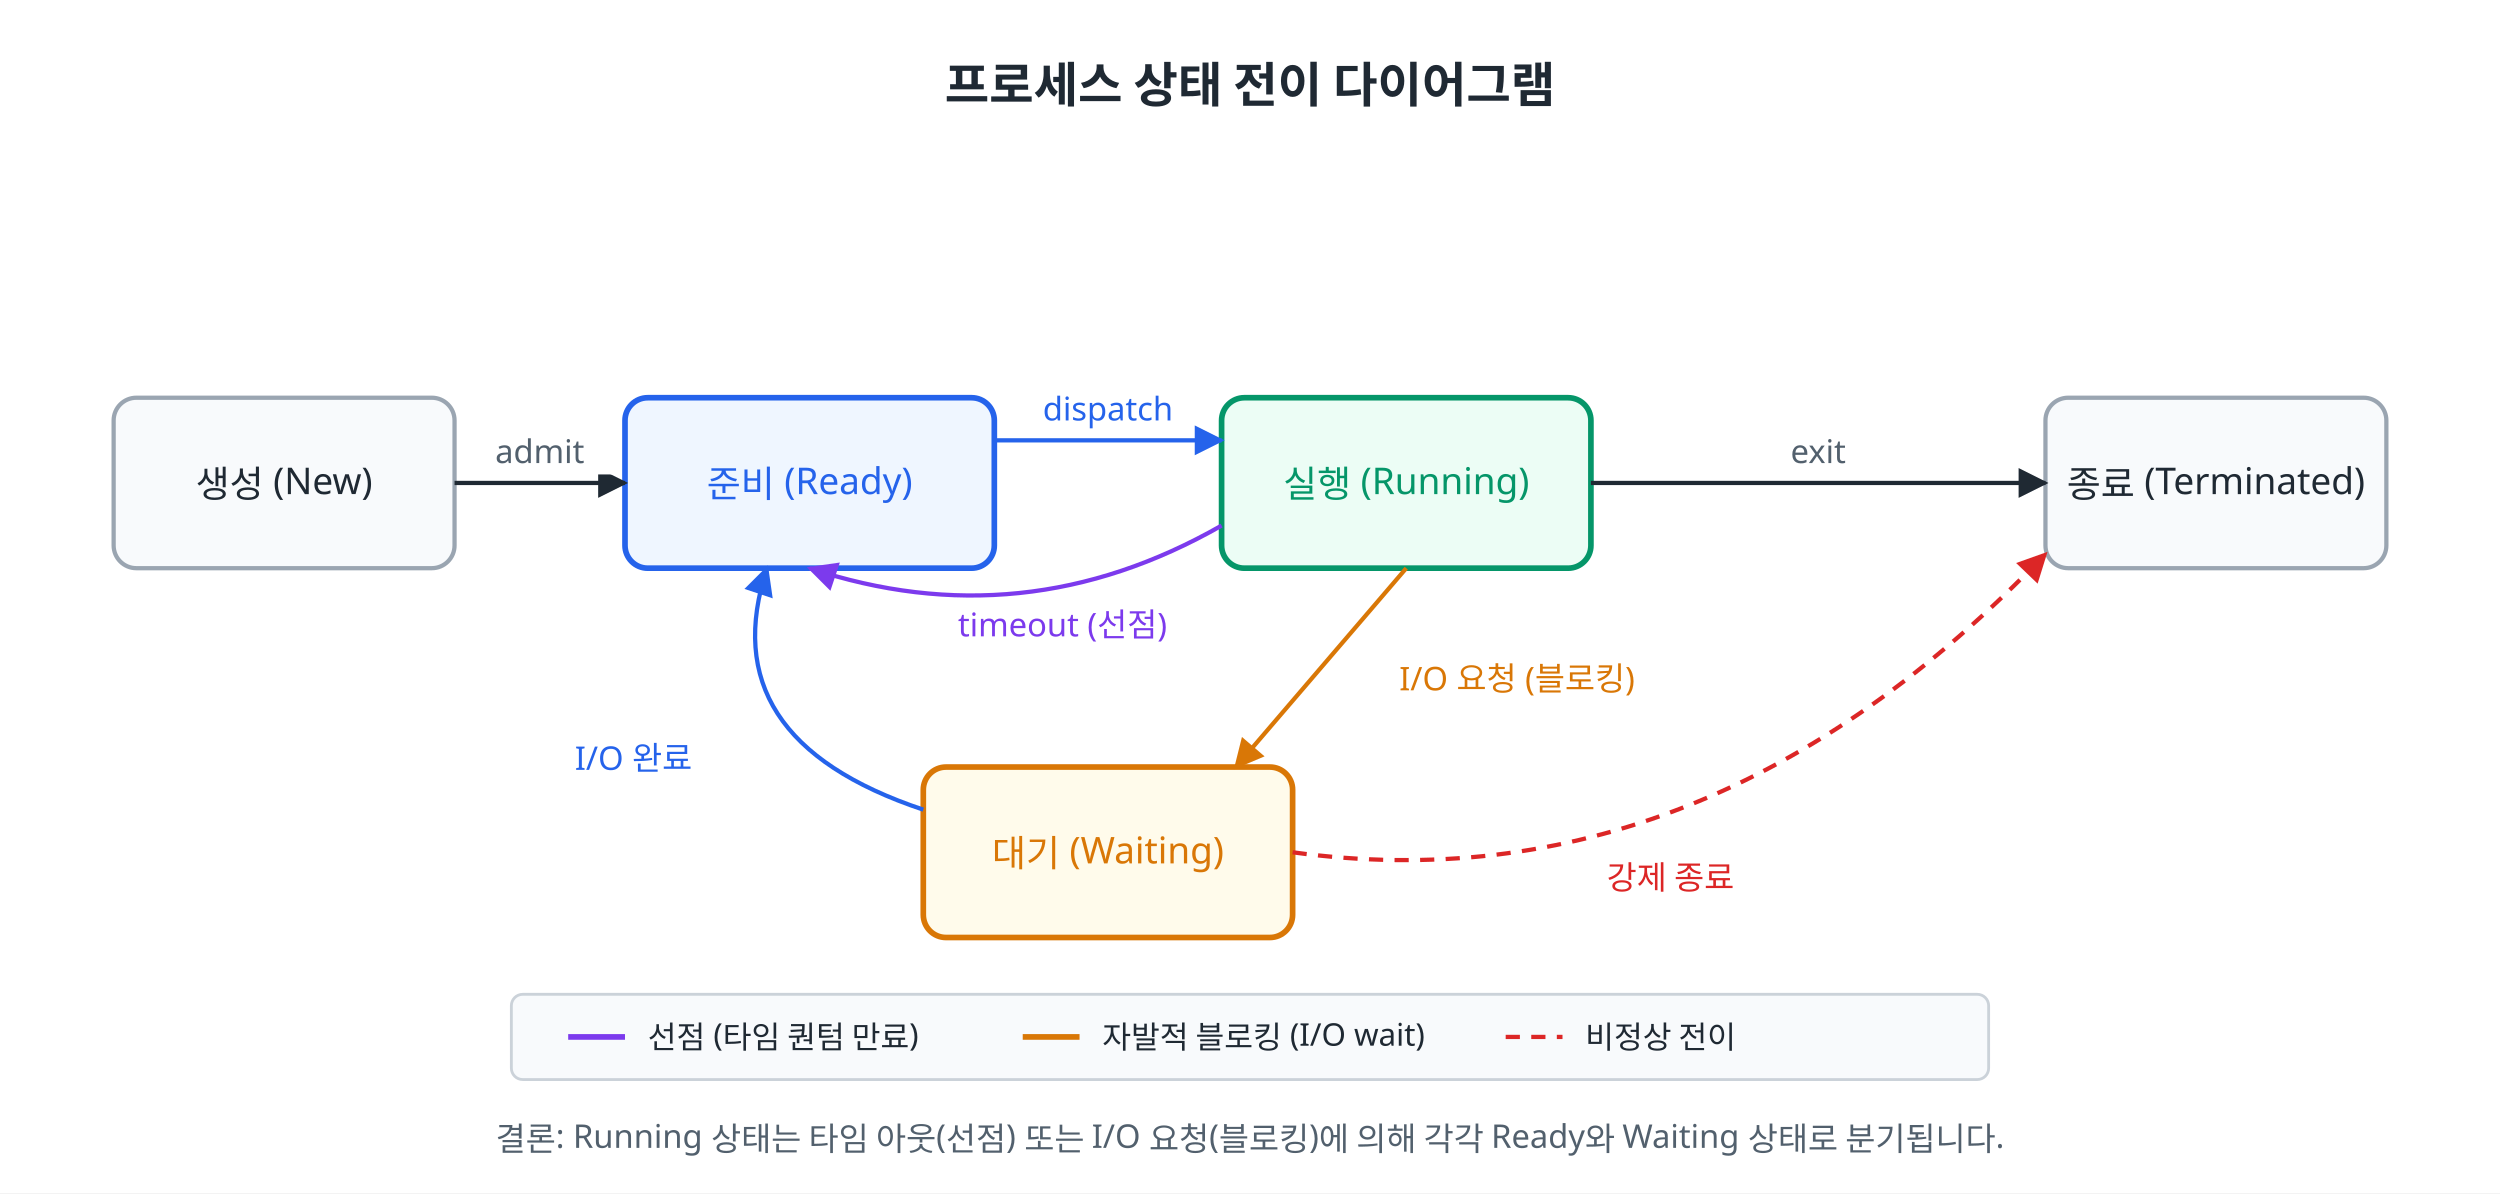
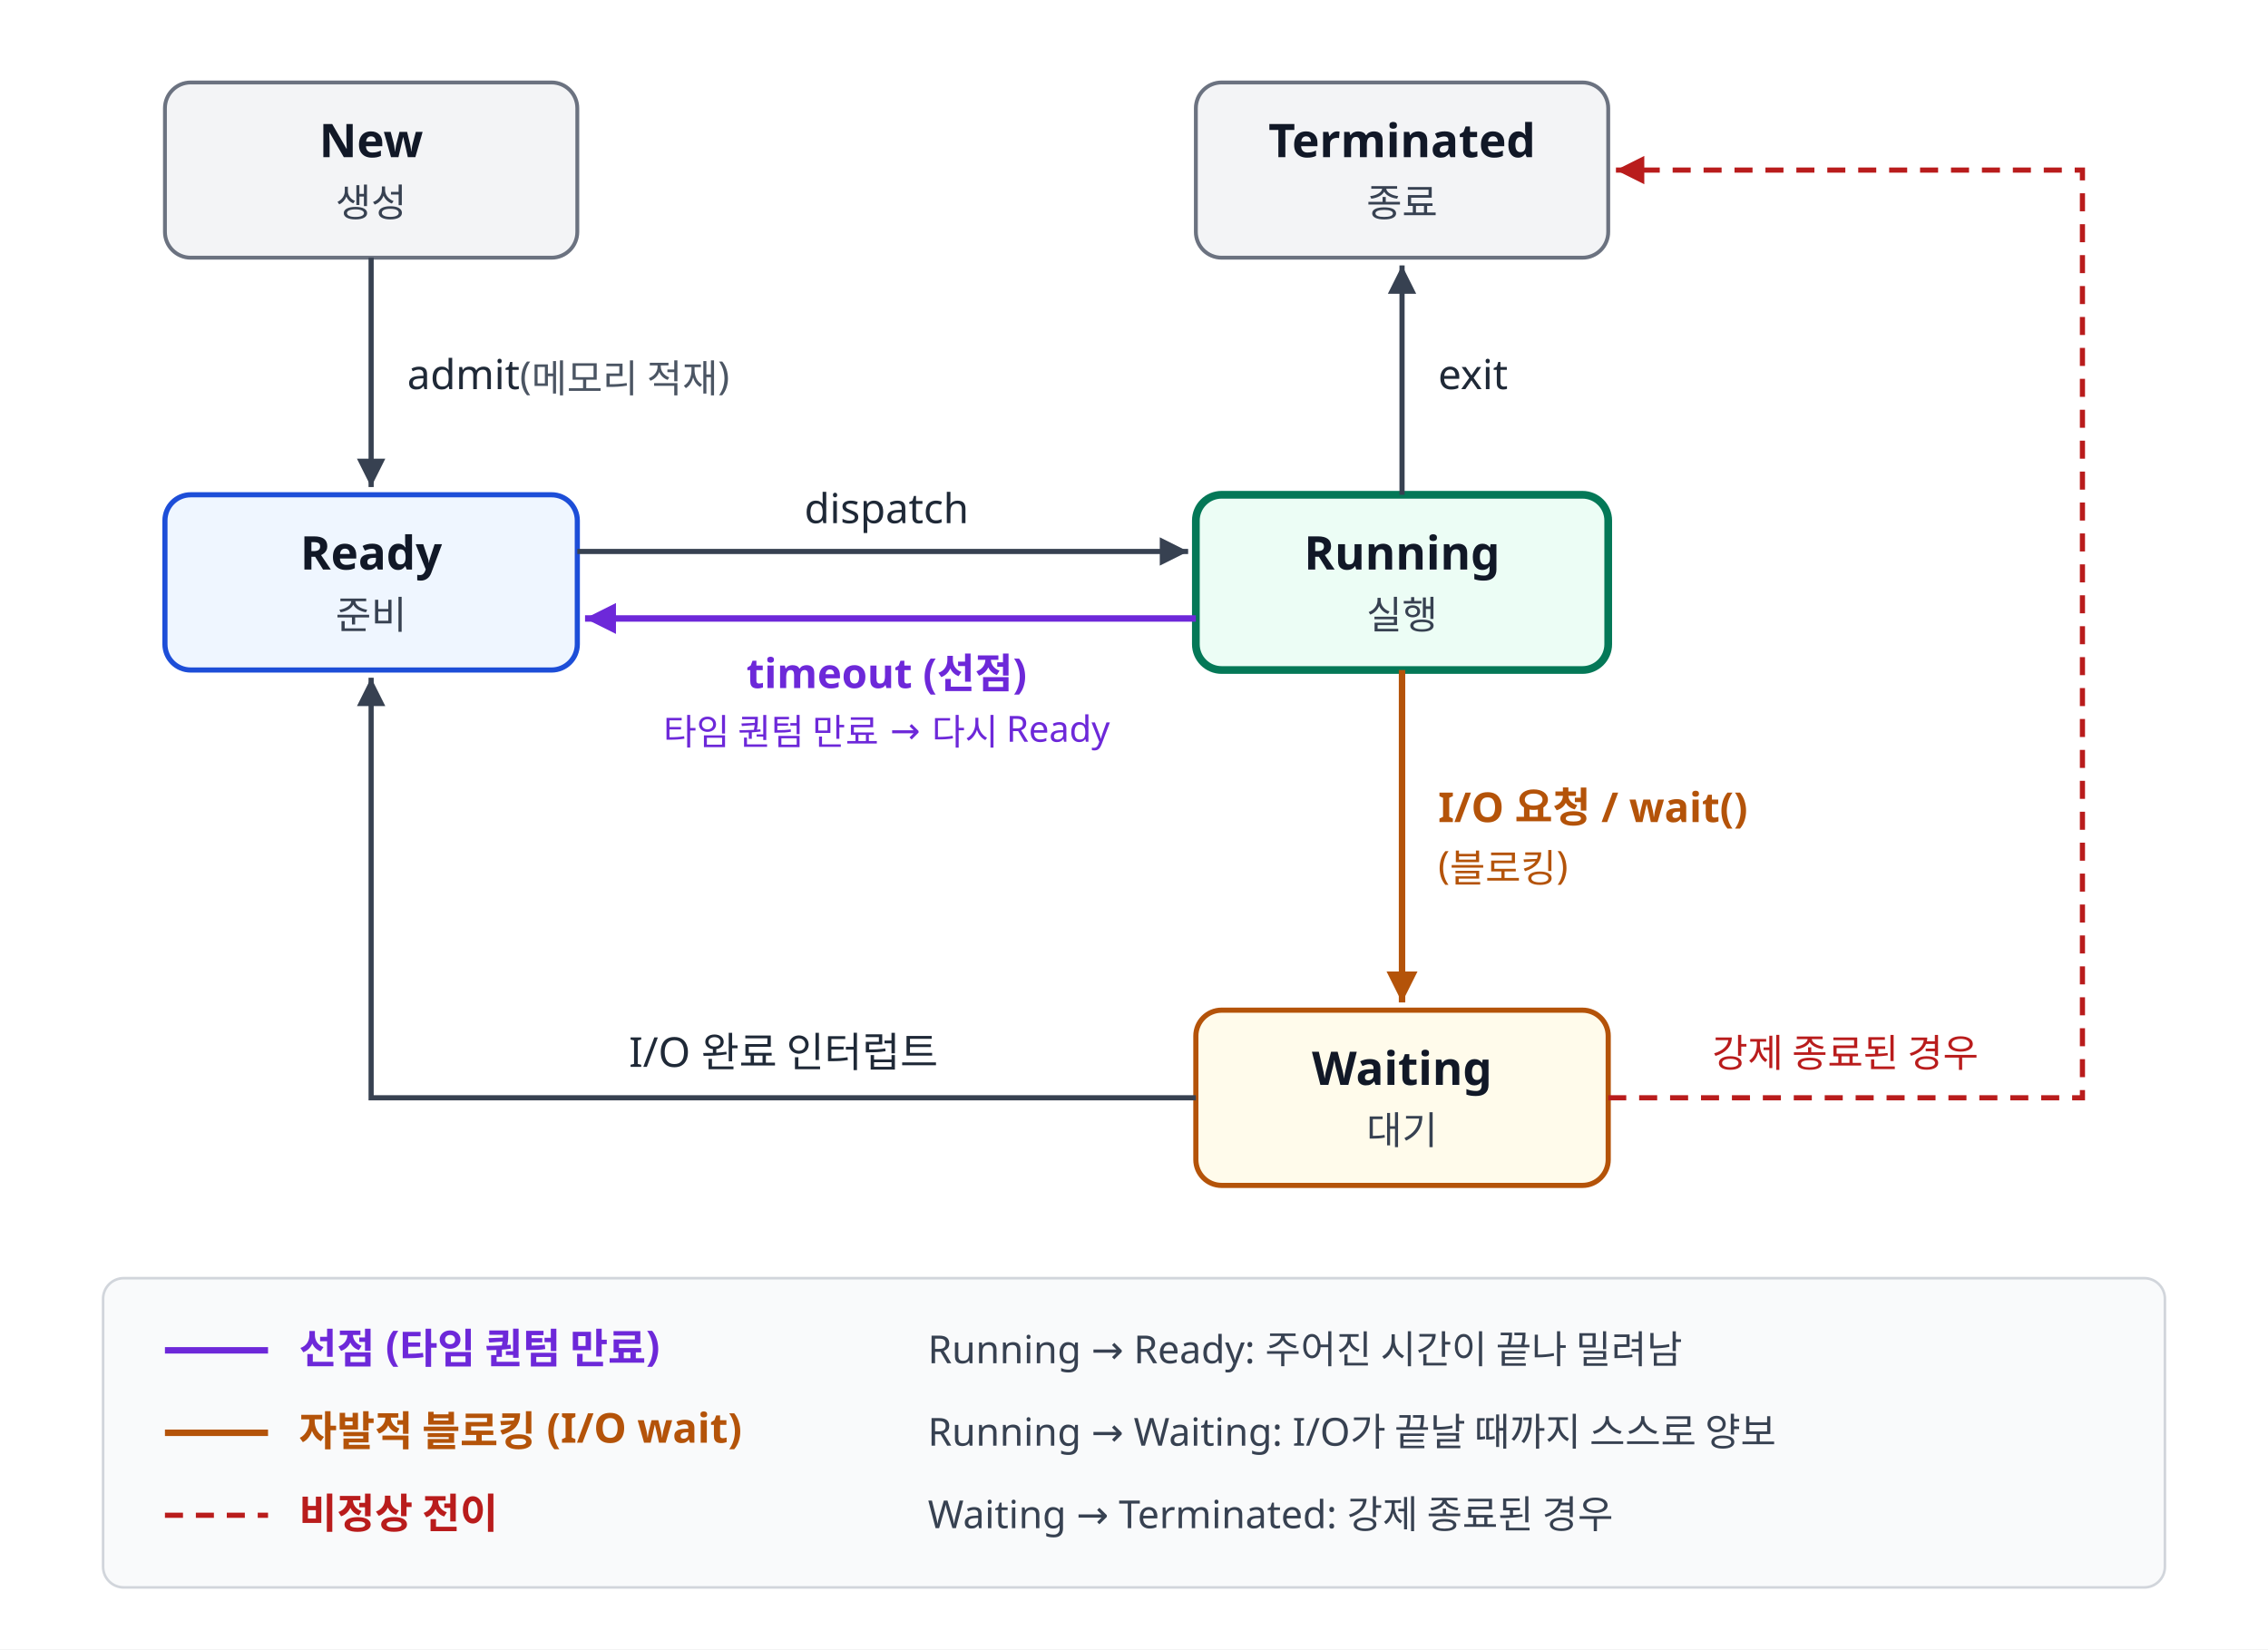
- <svg xmlns="http://www.w3.org/2000/svg" viewBox="0 0 880 420" width="880" height="420" font-family="'Malgun Gothic','Apple SD Gothic Neo','Noto Sans KR','Segoe UI',sans-serif" role="img" aria-labelledby="t d">
-   <rect width="880" height="420" fill="#ffffff" />
+ <svg xmlns="http://www.w3.org/2000/svg" viewBox="0 0 880 640" width="880" height="640" font-family="'Malgun Gothic','Apple SD Gothic Neo','Noto Sans KR','Segoe UI',sans-serif" role="img" aria-labelledby="t d">
+   <rect width="880" height="640" fill="#ffffff" />
  <defs>
-     <marker id="a-ink" viewBox="0 0 10 10" refX="9" refY="5" markerWidth="7" markerHeight="7" orient="auto-start-reverse">
-       <path d="M0,0 L10,5 L0,10 z" fill="#1f2933" />
+     <marker id="m-ink" viewBox="0 0 10 10" refX="10" refY="5" markerWidth="11" markerHeight="11" markerUnits="userSpaceOnUse" orient="auto">
+       <path d="M0,0 L10,5 L0,10 z" fill="#374151" />
    </marker>
-     <marker id="a-blue" viewBox="0 0 10 10" refX="9" refY="5" markerWidth="7" markerHeight="7" orient="auto-start-reverse">
-       <path d="M0,0 L10,5 L0,10 z" fill="#2563eb" />
+     <marker id="m-purple" viewBox="0 0 10 10" refX="10" refY="5" markerWidth="12" markerHeight="12" markerUnits="userSpaceOnUse" orient="auto">
+       <path d="M0,0 L10,5 L0,10 z" fill="#6d28d9" />
    </marker>
-     <marker id="a-amber" viewBox="0 0 10 10" refX="9" refY="5" markerWidth="7" markerHeight="7" orient="auto-start-reverse">
-       <path d="M0,0 L10,5 L0,10 z" fill="#d97706" />
+     <marker id="m-amber" viewBox="0 0 10 10" refX="10" refY="5" markerWidth="12" markerHeight="12" markerUnits="userSpaceOnUse" orient="auto">
+       <path d="M0,0 L10,5 L0,10 z" fill="#b45309" />
    </marker>
-     <marker id="a-purple" viewBox="0 0 10 10" refX="9" refY="5" markerWidth="7" markerHeight="7" orient="auto-start-reverse">
-       <path d="M0,0 L10,5 L0,10 z" fill="#7c3aed" />
-     </marker>
-     <marker id="a-red" viewBox="0 0 10 10" refX="9" refY="5" markerWidth="7" markerHeight="7" orient="auto-start-reverse">
-       <path d="M0,0 L10,5 L0,10 z" fill="#dc2626" />
+     <marker id="m-red" viewBox="0 0 10 10" refX="10" refY="5" markerWidth="11" markerHeight="11" markerUnits="userSpaceOnUse" orient="auto">
+       <path d="M0,0 L10,5 L0,10 z" fill="#b91c1c" />
    </marker>
  </defs>
-   <text x="440" y="36" font-size="17" font-weight="600" fill="#1f2933" text-anchor="middle">프로세스 상태 전이 다이어그램</text>
-   <rect x="40" y="140" width="120" height="60" rx="8" fill="#f8fafc" stroke="#9aa5b1" stroke-width="1.5" />
-   <text x="100" y="175" font-size="13" font-weight="500" fill="#1f2933" text-anchor="middle">생성 (New)</text>
-   <rect x="220" y="140" width="130" height="60" rx="8" fill="#eff6ff" stroke="#2563eb" stroke-width="2" />
-   <text x="285" y="175" font-size="13" font-weight="500" fill="#2563eb" text-anchor="middle">준비 (Ready)</text>
-   <rect x="430" y="140" width="130" height="60" rx="8" fill="#ecfdf5" stroke="#059669" stroke-width="2" />
-   <text x="495" y="175" font-size="13" font-weight="500" fill="#059669" text-anchor="middle">실행 (Running)</text>
-   <rect x="325" y="270" width="130" height="60" rx="8" fill="#fffbeb" stroke="#d97706" stroke-width="2" />
-   <text x="390" y="305" font-size="13" font-weight="500" fill="#d97706" text-anchor="middle">대기 (Waiting)</text>
-   <rect x="720" y="140" width="120" height="60" rx="8" fill="#f8fafc" stroke="#9aa5b1" stroke-width="1.5" />
-   <text x="780" y="175" font-size="13" font-weight="500" fill="#1f2933" text-anchor="middle">종료 (Terminated)</text>
-   <path d="M160,170 L220,170" stroke="#1f2933" stroke-width="1.5" fill="none" marker-end="url(#a-ink)" />
-   <rect x="162" y="152" width="56" height="15" fill="#ffffff" />
-   <text x="190" y="163" font-size="11.5" font-weight="400" fill="#52606d" text-anchor="middle">admit</text>
-   <path d="M350,155 L430,155" stroke="#2563eb" stroke-width="1.5" fill="none" marker-end="url(#a-blue)" />
-   <rect x="360" y="137" width="60" height="15" fill="#ffffff" />
-   <text x="390" y="148" font-size="11.5" font-weight="500" fill="#2563eb" text-anchor="middle">dispatch</text>
-   <path d="M430,185 Q360,225 285,200" stroke="#7c3aed" stroke-width="1.5" fill="none" marker-end="url(#a-purple)" />
-   <rect x="318" y="213" width="112" height="15" fill="#ffffff" />
-   <text x="374" y="224" font-size="11.5" font-weight="500" fill="#7c3aed" text-anchor="middle">timeout (선점)</text>
-   <path d="M495,200 L435,270" stroke="#d97706" stroke-width="1.5" fill="none" marker-end="url(#a-amber)" />
-   <rect x="470" y="232" width="128" height="15" fill="#ffffff" />
-   <text x="534" y="243" font-size="11.5" font-weight="500" fill="#d97706" text-anchor="middle">I/O 요청 (블로킹)</text>
-   <path d="M325,285 Q250,260 270,200" stroke="#2563eb" stroke-width="1.5" fill="none" marker-end="url(#a-blue)" />
-   <rect x="180" y="260" width="86" height="15" fill="#ffffff" />
-   <text x="223" y="271" font-size="11.5" font-weight="500" fill="#2563eb" text-anchor="middle">I/O 완료</text>
-   <path d="M560,170 L720,170" stroke="#1f2933" stroke-width="1.5" fill="none" marker-end="url(#a-ink)" />
-   <rect x="620" y="152" width="40" height="15" fill="#ffffff" />
-   <text x="640" y="163" font-size="11.5" font-weight="400" fill="#52606d" text-anchor="middle">exit</text>
-   <path d="M455,300 Q600,320 720,195" stroke="#dc2626" stroke-width="1.5" stroke-dasharray="5 4" fill="none" marker-end="url(#a-red)" />
-   <rect x="548" y="302" width="80" height="15" fill="#ffffff" />
-   <text x="588" y="313" font-size="11.5" font-weight="400" fill="#dc2626" text-anchor="middle">강제 종료</text>
-   <rect x="180" y="350" width="520" height="30" rx="4" fill="#f8fafc" stroke="#cbd2d9" stroke-width="1" />
-   <line x1="200" y1="365" x2="220" y2="365" stroke="#7c3aed" stroke-width="2" />
-   <text x="228" y="369" font-size="11" font-weight="400" fill="#1f2933">선점 (타임 퀀텀 만료)</text>
-   <line x1="360" y1="365" x2="380" y2="365" stroke="#d97706" stroke-width="2" />
-   <text x="388" y="369" font-size="11" font-weight="400" fill="#1f2933">자발적 블로킹 (I/O wait)</text>
-   <line x1="530" y1="365" x2="550" y2="365" stroke="#dc2626" stroke-width="1.5" stroke-dasharray="5 4" />
-   <text x="558" y="369" font-size="11" font-weight="400" fill="#1f2933">비정상 전이</text>
-   <text x="440" y="405" font-size="11.5" font-weight="400" fill="#52606d" text-anchor="middle">결론: Running 상태는 타임 아웃(선점) 또는 I/O 요청(블로킹)에 의해 각각 Ready와 Waiting 상태로 분기됩니다.</text>
+   <rect x="64" y="32" width="160" height="68" rx="10" fill="#f3f4f6" stroke="#6b7280" stroke-width="1.5" />
+   <text x="144" y="61" font-size="18" font-weight="700" fill="#111827" text-anchor="middle">New</text>
+   <text x="144" y="84" font-size="15" fill="#374151" text-anchor="middle">생성</text>
+   <rect x="464" y="32" width="160" height="68" rx="10" fill="#f3f4f6" stroke="#6b7280" stroke-width="1.5" />
+   <text x="544" y="61" font-size="18" font-weight="700" fill="#111827" text-anchor="middle">Terminated</text>
+   <text x="544" y="84" font-size="15" fill="#374151" text-anchor="middle">종료</text>
+   <rect x="64" y="192" width="160" height="68" rx="10" fill="#eff6ff" stroke="#1d4ed8" stroke-width="2" />
+   <text x="144" y="221" font-size="18" font-weight="700" fill="#111827" text-anchor="middle">Ready</text>
+   <text x="144" y="244" font-size="15" fill="#374151" text-anchor="middle">준비</text>
+   <rect x="464" y="192" width="160" height="68" rx="10" fill="#ecfdf5" stroke="#047857" stroke-width="3" />
+   <text x="544" y="221" font-size="18" font-weight="700" fill="#111827" text-anchor="middle">Running</text>
+   <text x="544" y="244" font-size="15" fill="#374151" text-anchor="middle">실행</text>
+   <rect x="464" y="392" width="160" height="68" rx="10" fill="#fffbeb" stroke="#b45309" stroke-width="2" />
+   <text x="544" y="421" font-size="18" font-weight="700" fill="#111827" text-anchor="middle">Waiting</text>
+   <text x="544" y="444" font-size="15" fill="#374151" text-anchor="middle">대기</text>
+   <path d="M144,100 L144,189" stroke="#374151" stroke-width="2" fill="none" marker-end="url(#m-ink)" />
+   <text x="158" y="151" font-size="16" fill="#1f2937">admit<tspan font-size="15" fill="#4b5563"> (메모리 적재)</tspan>
+   </text>
+   <path d="M224,214 L461,214" stroke="#374151" stroke-width="2" fill="none" marker-end="url(#m-ink)" />
+   <text x="344" y="203" font-size="16" fill="#1f2937" text-anchor="middle">dispatch</text>
+   <path d="M464,240 L227,240" stroke="#6d28d9" stroke-width="2.5" fill="none" marker-end="url(#m-purple)" />
+   <text x="344" y="267" font-size="16" font-weight="700" fill="#6d28d9" text-anchor="middle">timeout (선점)</text>
+   <text x="344" y="289" font-size="14" fill="#6d28d9" text-anchor="middle">타임 퀀텀 만료 → 다시 Ready</text>
+   <path d="M544,192 L544,103" stroke="#374151" stroke-width="2" fill="none" marker-end="url(#m-ink)" />
+   <text x="558" y="151" font-size="16" fill="#1f2937">exit</text>
+   <path d="M544,260 L544,389" stroke="#b45309" stroke-width="2.5" fill="none" marker-end="url(#m-amber)" />
+   <text x="558" y="319" font-size="16" font-weight="700" fill="#b45309">I/O 요청 / wait()</text>
+   <text x="558" y="341" font-size="15" fill="#b45309">(블로킹)</text>
+   <path d="M464,426 L144,426 L144,263" stroke="#374151" stroke-width="2" fill="none" marker-end="url(#m-ink)" />
+   <text x="304" y="414" font-size="16" fill="#1f2937" text-anchor="middle">I/O 완료 인터럽트</text>
+   <path d="M624,426 L808,426 L808,66 L627,66" stroke="#b91c1c" stroke-width="2" stroke-dasharray="7 5" fill="none" marker-end="url(#m-red)" />
+   <text x="716" y="414" font-size="15" fill="#b91c1c" text-anchor="middle">강제 종료된 경우</text>
+   <rect x="40" y="496" width="800" height="120" rx="8" fill="#f9fafb" stroke="#d1d5db" stroke-width="1" />
+   <line x1="64" y1="524" x2="104" y2="524" stroke="#6d28d9" stroke-width="2.5" />
+   <text x="116" y="529" font-size="16" font-weight="700" fill="#6d28d9">선점 (타임 퀀텀 만료)</text>
+   <text x="360" y="529" font-size="15" fill="#374151">Running → Ready: 주어진 시간이 끝나 밀려남</text>
+   <line x1="64" y1="556" x2="104" y2="556" stroke="#b45309" stroke-width="2.5" />
+   <text x="116" y="561" font-size="16" font-weight="700" fill="#b45309">자발적 블로킹 (I/O wait)</text>
+   <text x="360" y="561" font-size="15" fill="#374151">Running → Waiting: I/O가 끝날 때까지 스스로 양보</text>
+   <line x1="64" y1="588" x2="104" y2="588" stroke="#b91c1c" stroke-width="2" stroke-dasharray="7 5" />
+   <text x="116" y="593" font-size="16" font-weight="700" fill="#b91c1c">비정상 전이</text>
+   <text x="360" y="593" font-size="15" fill="#374151">Waiting → Terminated: 강제 종료된 경우</text>
</svg>
